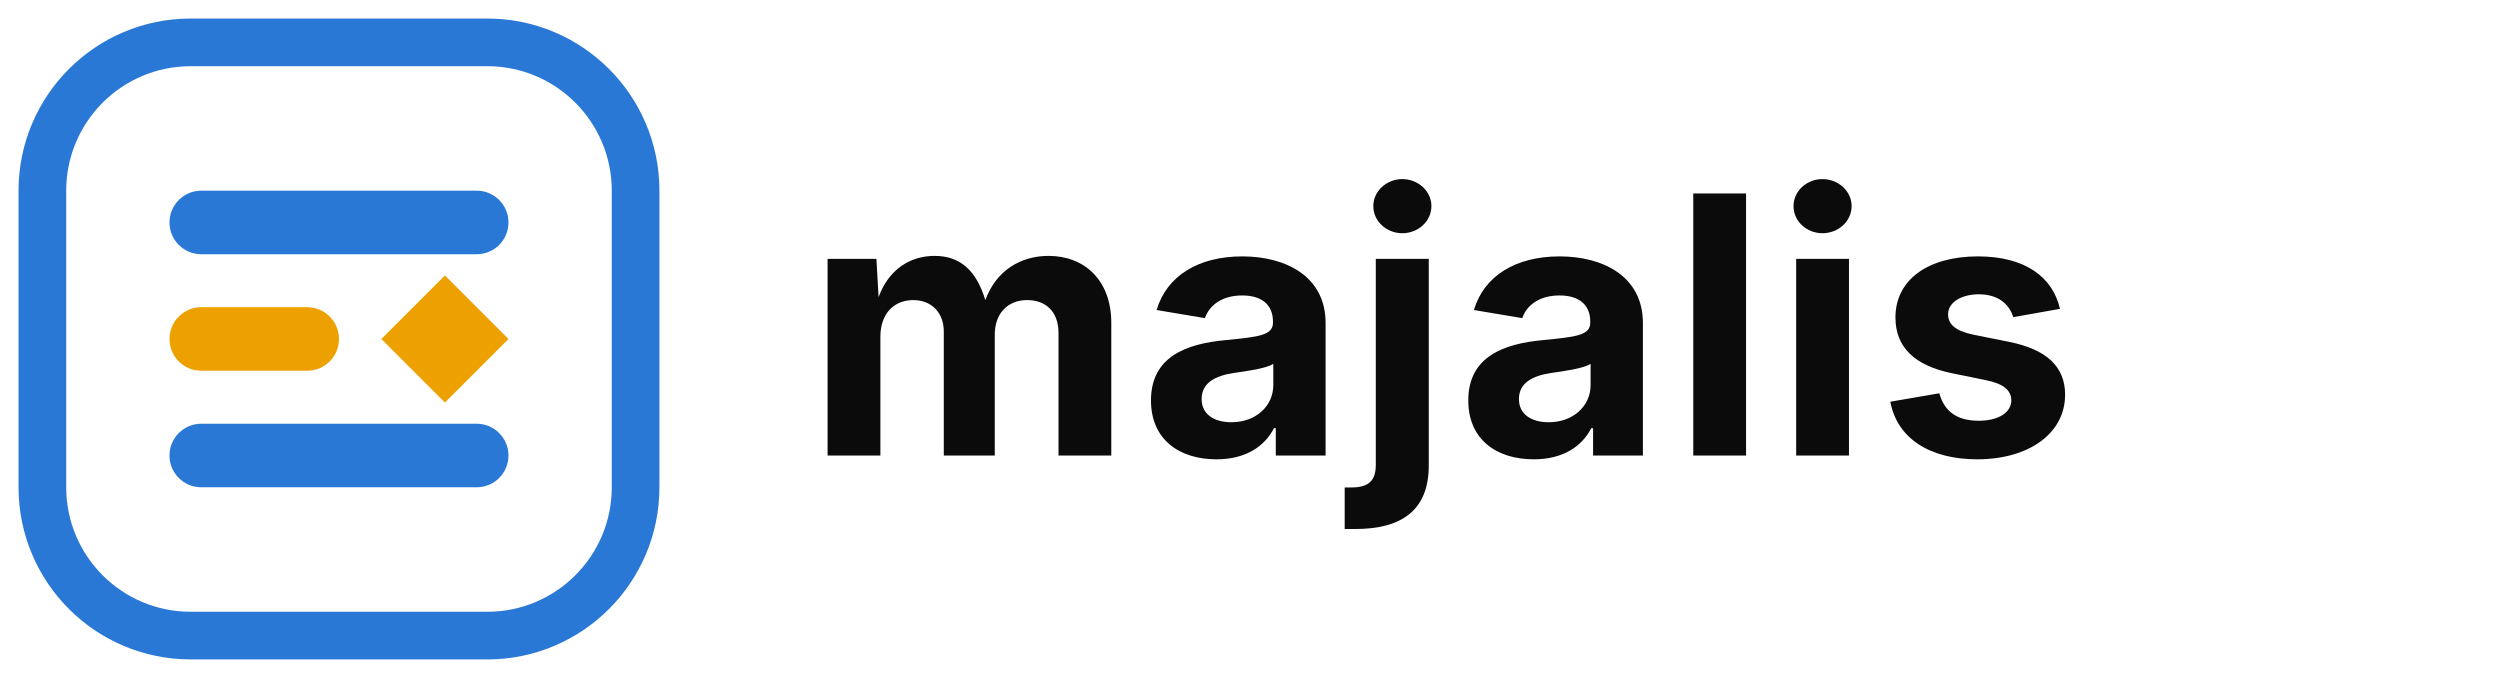
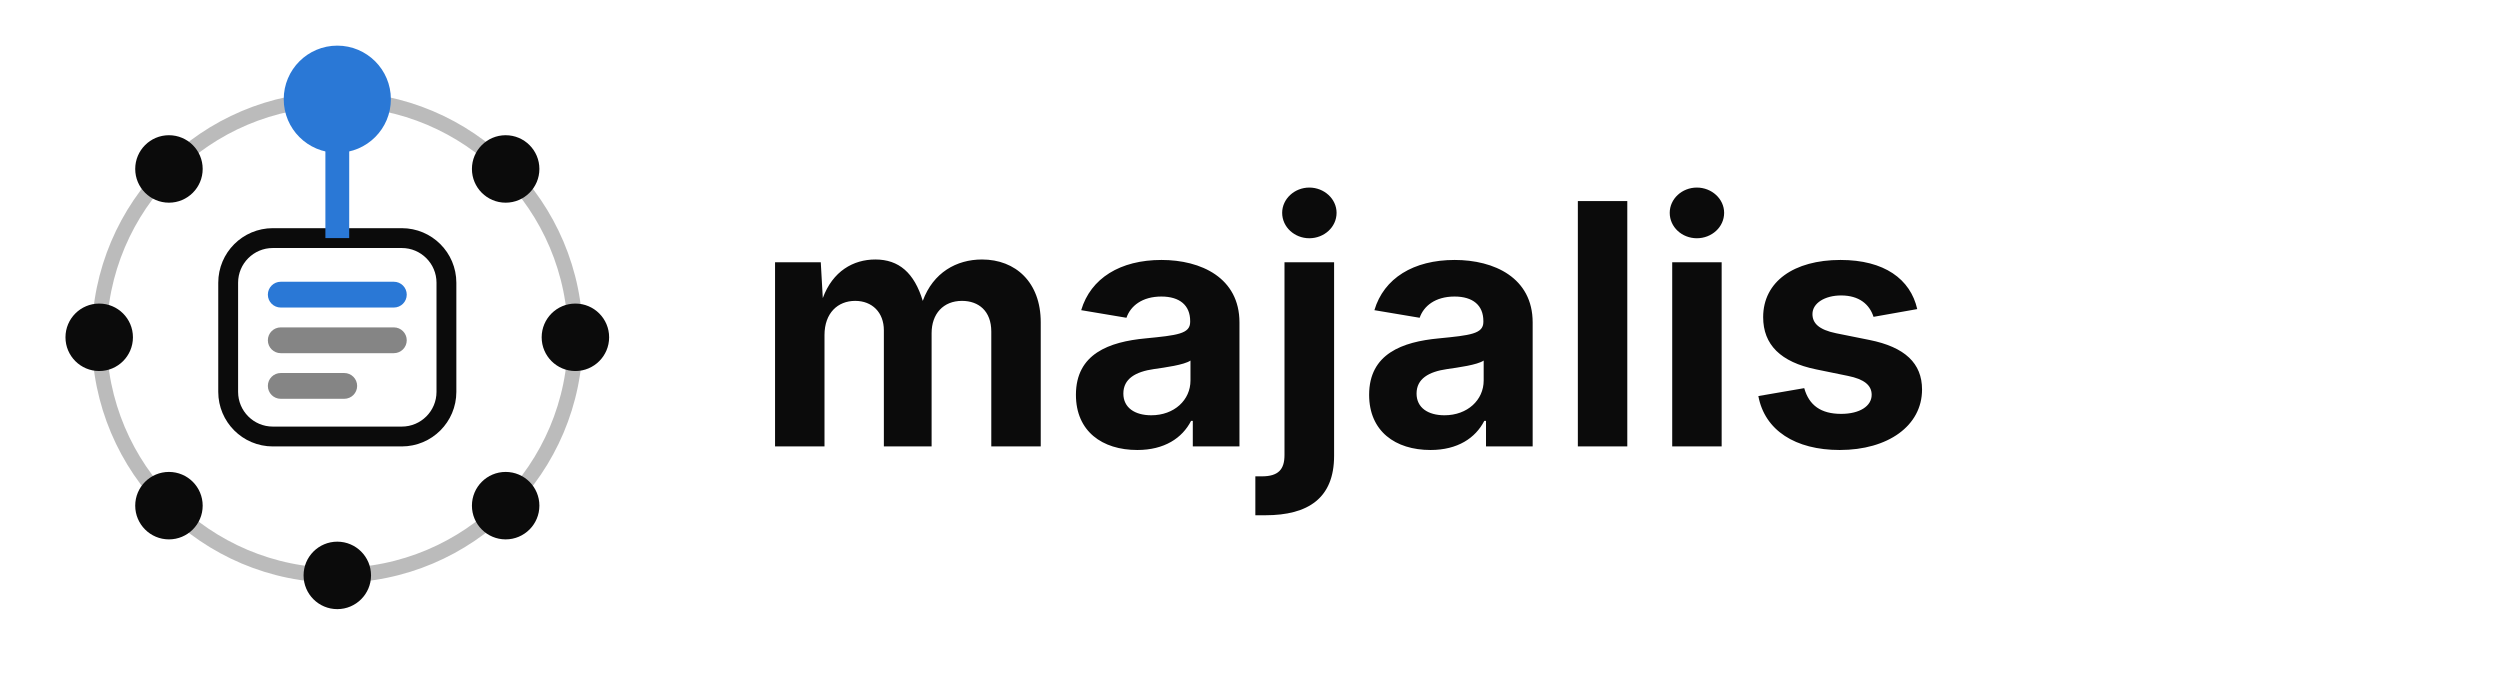
- <svg xmlns="http://www.w3.org/2000/svg" viewBox="0 0 236 64" width="236" height="64" role="img" aria-label="Majalis">
-   <rect x="4" y="4" width="56" height="56" rx="14" fill="none" stroke="#2a78d6" stroke-width="4.5" />
-   <rect x="16" y="18" width="32" height="6" rx="3" fill="#2a78d6" />
-   <rect x="16" y="29" width="16" height="6" rx="3" fill="#eda100" />
-   <path d="M42 26 l6 6 -6 6 -6 -6 z" fill="#eda100" />
-   <rect x="16" y="40" width="32" height="6" rx="3" fill="#2a78d6" />
-   <text x="76" y="43" font-family="system-ui, -apple-system, 'Segoe UI', sans-serif" font-size="34" font-weight="650" letter-spacing="0.5" fill="#0b0b0b">majalis</text>
+ <svg xmlns="http://www.w3.org/2000/svg" viewBox="0 0 252 68" width="252" height="68" role="img" aria-label="Majalis">
+   <g transform="translate(34,34)">
+     <circle cx="0" cy="0" r="24" fill="none" stroke="#0b0b0b" stroke-width="1.5" opacity="0.28" />
+     <rect x="-11" y="-10" width="22" height="20" rx="4.5" fill="none" stroke="#0b0b0b" stroke-width="2" />
+     <rect x="-7" y="-5.6" width="14" height="2.6" rx="1.3" fill="#2a78d6" />
+     <rect x="-7" y="-1" width="14" height="2.6" rx="1.3" fill="#0b0b0b" opacity="0.5" />
+     <rect x="-7" y="3.6" width="9" height="2.6" rx="1.3" fill="#0b0b0b" opacity="0.5" />
+     <line x1="0" y1="-24" x2="0" y2="-10" stroke="#2a78d6" stroke-width="2.4" />
+     <circle cx="16.97" cy="-16.97" r="3.4" fill="#0b0b0b" />
+     <circle cx="24" cy="0" r="3.4" fill="#0b0b0b" />
+     <circle cx="16.97" cy="16.97" r="3.4" fill="#0b0b0b" />
+     <circle cx="0" cy="24" r="3.4" fill="#0b0b0b" />
+     <circle cx="-16.97" cy="16.97" r="3.4" fill="#0b0b0b" />
+     <circle cx="-24" cy="0" r="3.4" fill="#0b0b0b" />
+     <circle cx="-16.97" cy="-16.97" r="3.4" fill="#0b0b0b" />
+     <circle cx="0" cy="-24" r="5.4" fill="#2a78d6" />
+   </g>
+   <text x="76" y="45" font-family="system-ui, -apple-system, 'Segoe UI', sans-serif" font-size="34" font-weight="650" letter-spacing="0.3" fill="#0b0b0b">majalis</text>
</svg>
